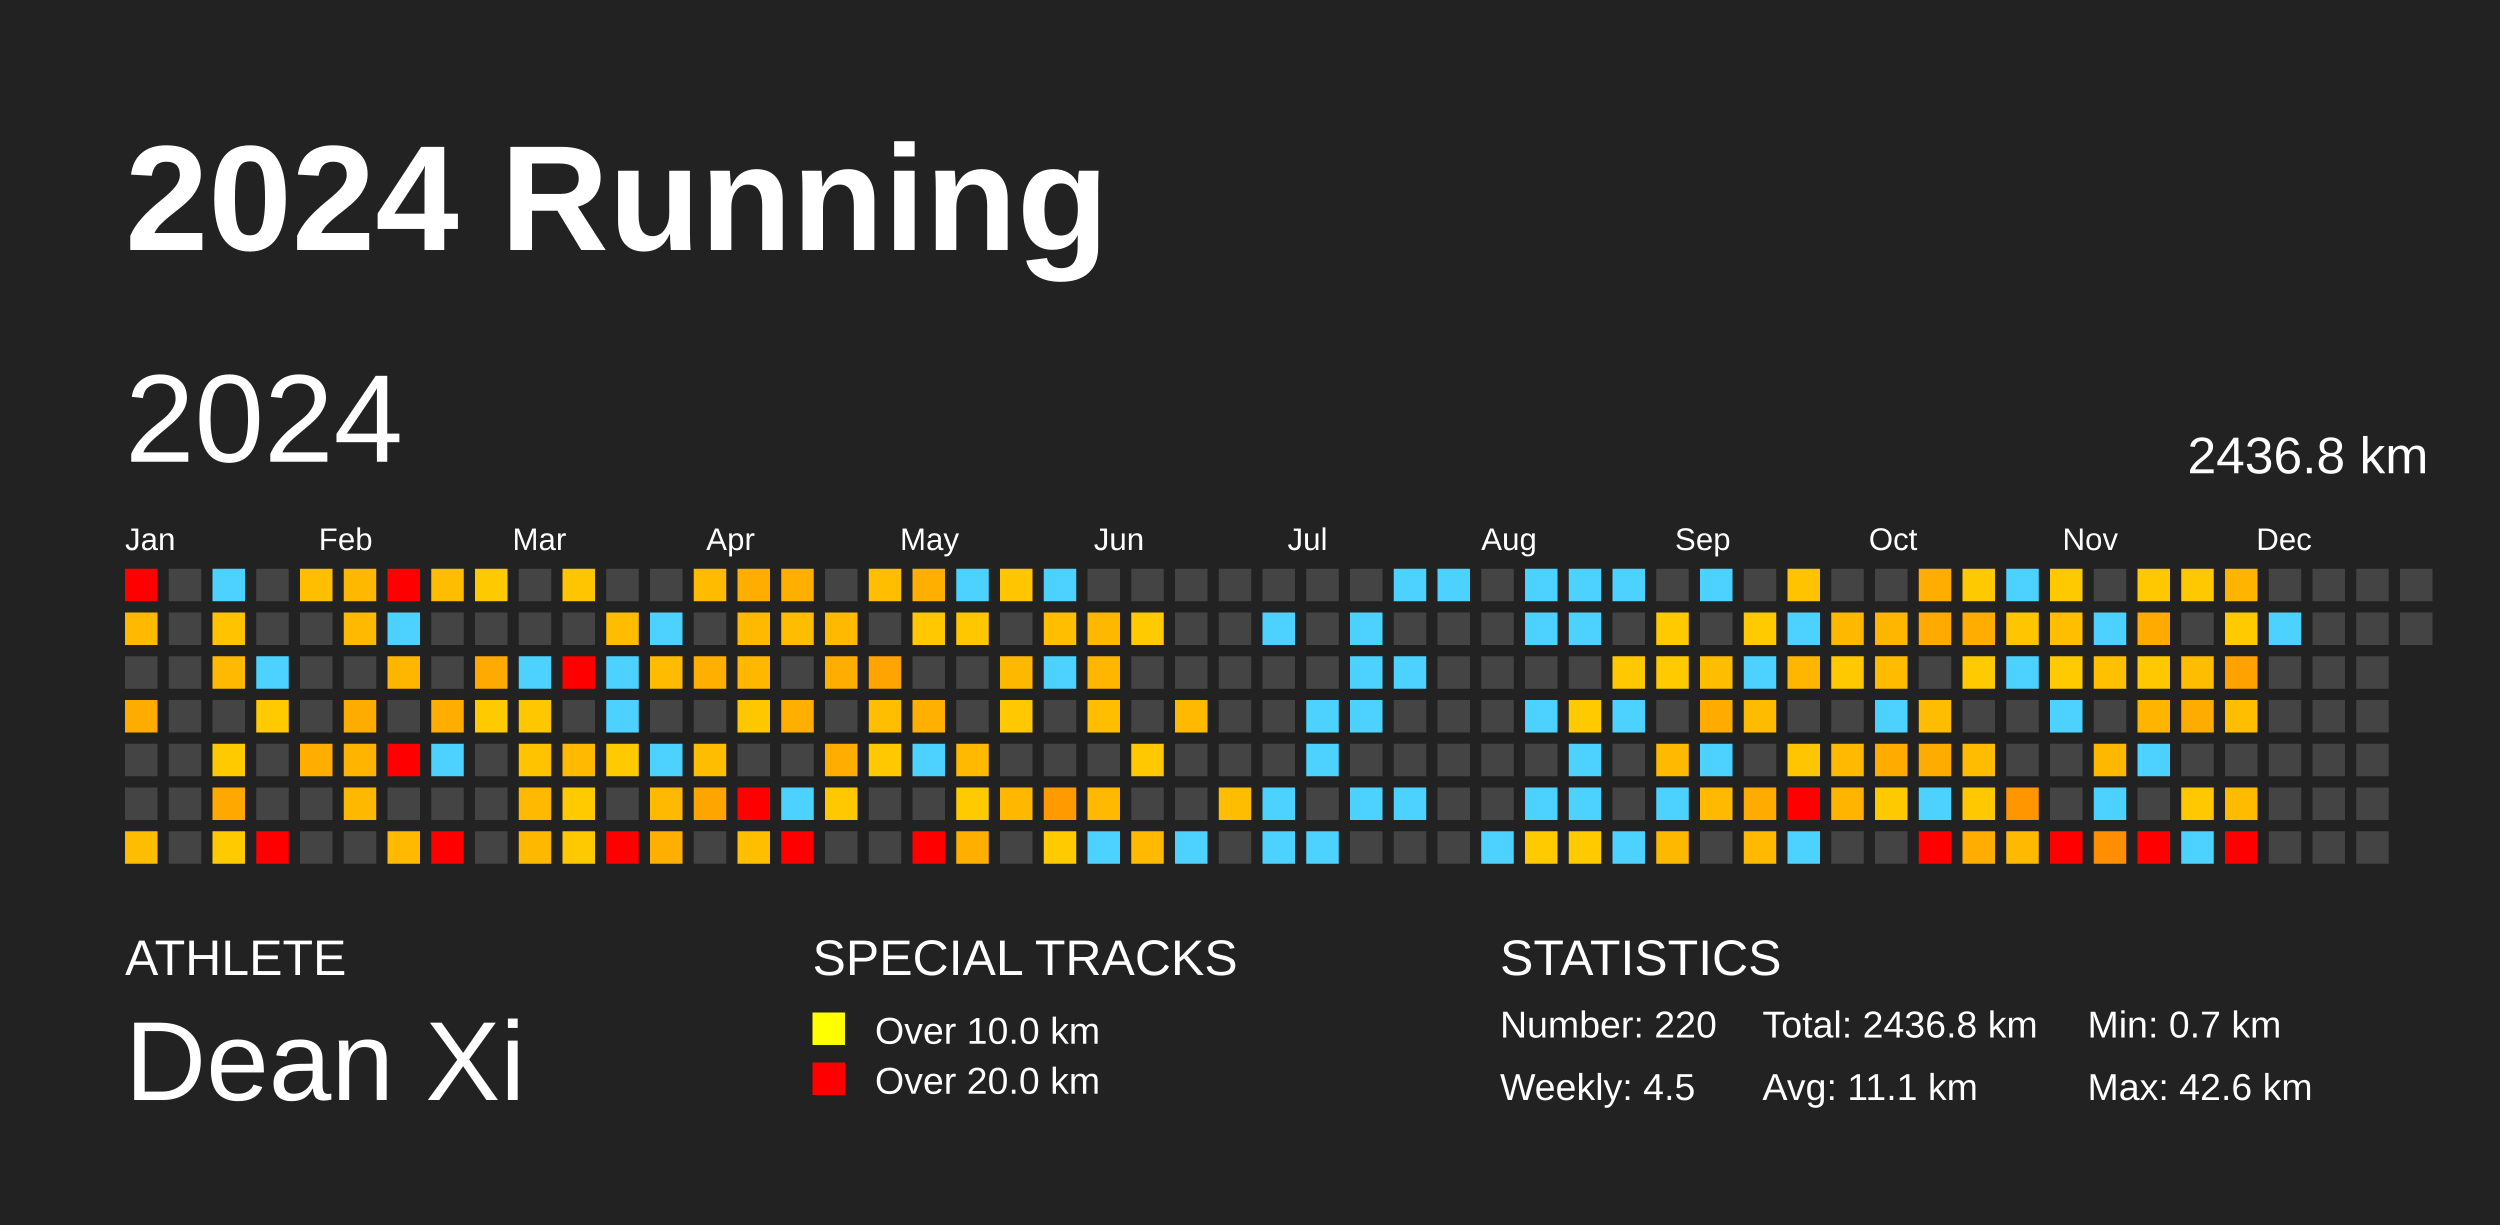
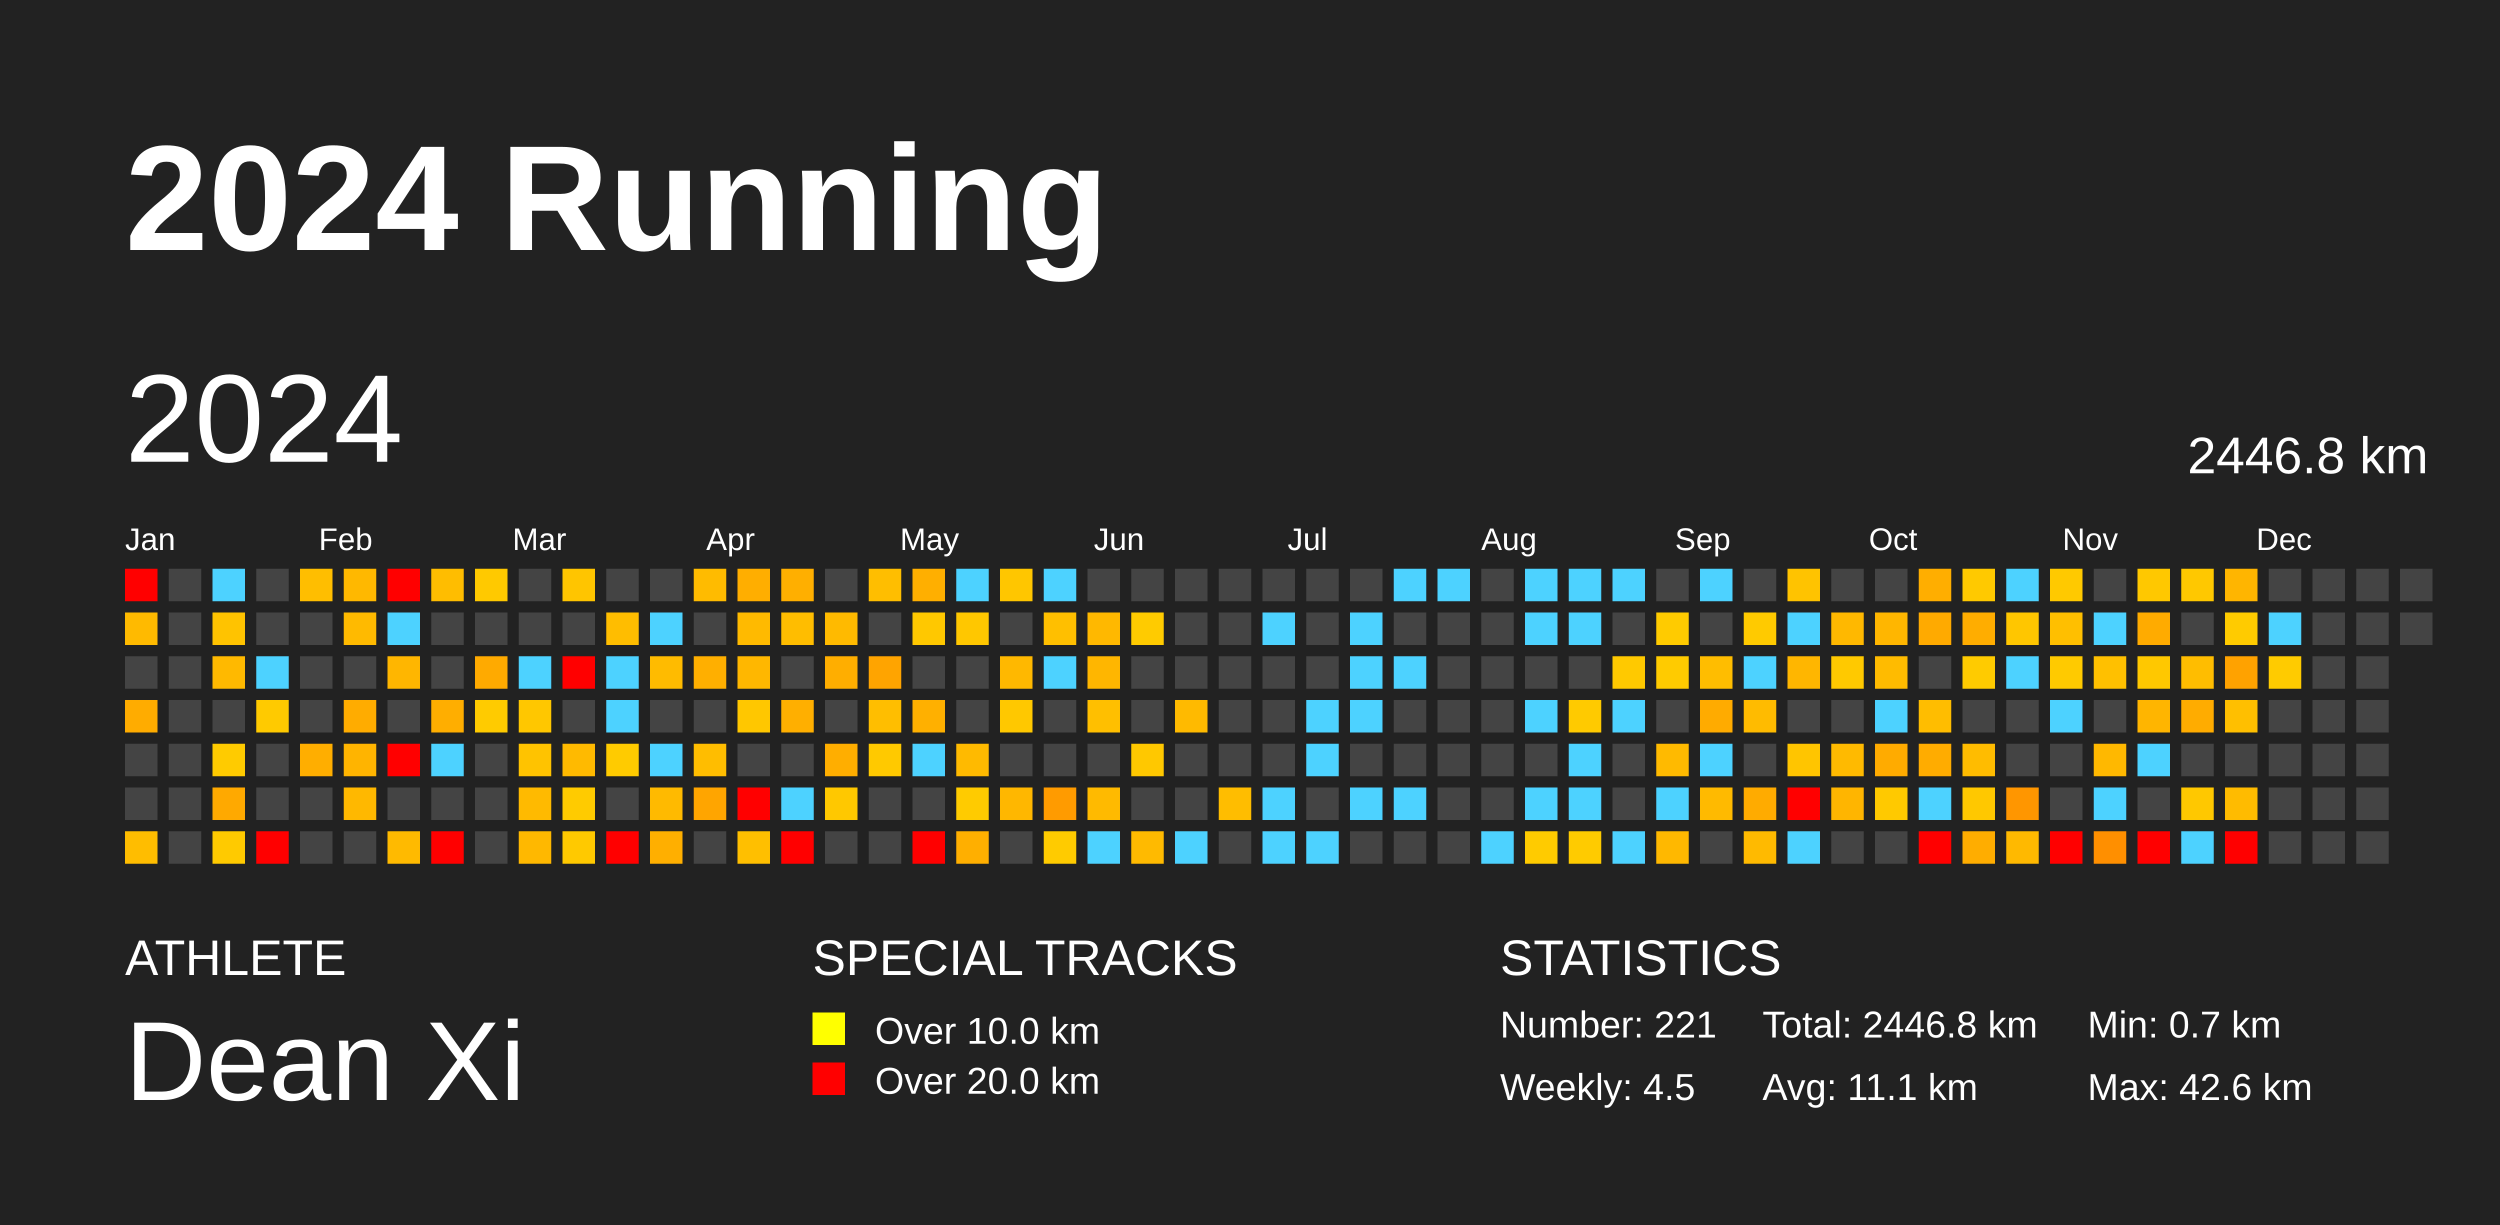
<svg xmlns="http://www.w3.org/2000/svg" baseProfile="full" height="98mm" version="1.1" viewBox="0,0,200,98" width="200mm">
  <defs />
  <rect fill="#222222" height="98" width="200" x="0" y="0" />
  <text fill="#FFFFFF" style="font-size:12px; font-family:Arial; font-weight:bold;" x="10" y="20">2024 Running</text>
  <text fill="#FFFFFF" style="font-size:4px; font-family:Arial" x="10" y="78">ATHLETE</text>
  <text fill="#FFFFFF" style="font-size:9px; font-family:Arial" x="10" y="88">Dean Xi</text>
  <text fill="#FFFFFF" style="font-size:4px; font-family:Arial" x="65" y="78">SPECIAL TRACKS</text>
  <rect fill="yellow" height="2.6" width="2.6" x="65" y="81" />
  <text fill="#FFFFFF" style="font-size:3px; font-family:Arial" x="70" y="83.5">Over 10.0 km</text>
  <rect fill="red" height="2.6" width="2.6" x="65" y="85" />
  <text fill="#FFFFFF" style="font-size:3px; font-family:Arial" x="70" y="87.5">Over 20.0 km</text>
  <text fill="#FFFFFF" style="font-size:4px; font-family:Arial" x="120" y="78">STATISTICS</text>
-   <text fill="#FFFFFF" style="font-size:3px; font-family:Arial" x="120" y="83">Number: 220</text>
+   <text fill="#FFFFFF" style="font-size:3px; font-family:Arial" x="120" y="83">Number: 221</text>
  <text fill="#FFFFFF" style="font-size:3px; font-family:Arial" x="120" y="88">Weekly: 4.5</text>
-   <text fill="#FFFFFF" style="font-size:3px; font-family:Arial" x="141" y="83">Total: 2436.8 km</text>
+   <text fill="#FFFFFF" style="font-size:3px; font-family:Arial" x="141" y="83">Total: 2446.8 km</text>
  <text fill="#FFFFFF" style="font-size:3px; font-family:Arial" x="141" y="88">Avg: 11.1 km</text>
  <text fill="#FFFFFF" style="font-size:3px; font-family:Arial" x="167" y="83">Min: 0.7 km</text>
  <text fill="#FFFFFF" style="font-size:3px; font-family:Arial" x="167" y="88">Max: 42.6 km</text>
  <text dominant-baseline="hanging" fill="#FFFFFF" style="font-size:10.0px; font-family:Arial;" x="10" y="30">2024</text>
-   <text dominant-baseline="hanging" fill="#FFFFFF" style="font-size:4.125px; font-family:Arial;" x="175" y="35">2436.8 km</text>
+   <text dominant-baseline="hanging" fill="#FFFFFF" style="font-size:4.125px; font-family:Arial;" x="175" y="35">2446.8 km</text>
  <text fill="#FFFFFF" style="font-size:2.5px; font-family:Arial" x="10.0" y="44">Jan</text>
  <text fill="#FFFFFF" style="font-size:2.5px; font-family:Arial" x="25.5" y="44">Feb</text>
  <text fill="#FFFFFF" style="font-size:2.5px; font-family:Arial" x="41.0" y="44">Mar</text>
  <text fill="#FFFFFF" style="font-size:2.5px; font-family:Arial" x="56.5" y="44">Apr</text>
  <text fill="#FFFFFF" style="font-size:2.5px; font-family:Arial" x="72.0" y="44">May</text>
  <text fill="#FFFFFF" style="font-size:2.5px; font-family:Arial" x="87.5" y="44">Jun</text>
  <text fill="#FFFFFF" style="font-size:2.5px; font-family:Arial" x="103.0" y="44">Jul</text>
  <text fill="#FFFFFF" style="font-size:2.5px; font-family:Arial" x="118.5" y="44">Aug</text>
  <text fill="#FFFFFF" style="font-size:2.5px; font-family:Arial" x="134.0" y="44">Sep</text>
  <text fill="#FFFFFF" style="font-size:2.5px; font-family:Arial" x="149.5" y="44">Oct</text>
  <text fill="#FFFFFF" style="font-size:2.5px; font-family:Arial" x="165.0" y="44">Nov</text>
  <text fill="#FFFFFF" style="font-size:2.5px; font-family:Arial" x="180.5" y="44">Dec</text>
  <rect fill="red" height="2.6" width="2.6" x="10.0" y="45.5" />
  <rect fill="#ffba00" height="2.6" width="2.6" x="10.0" y="49.0" />
  <rect fill="#444444" height="2.6" width="2.6" x="10.0" y="52.5" />
  <rect fill="#ffac00" height="2.6" width="2.6" x="10.0" y="56.0" />
  <rect fill="#444444" height="2.6" width="2.6" x="10.0" y="59.5" />
  <rect fill="#444444" height="2.6" width="2.6" x="10.0" y="63.0" />
  <rect fill="#ffbd00" height="2.6" width="2.6" x="10.0" y="66.5" />
  <rect fill="#444444" height="2.6" width="2.6" x="13.5" y="45.5" />
  <rect fill="#444444" height="2.6" width="2.6" x="13.5" y="49.0" />
  <rect fill="#444444" height="2.6" width="2.6" x="13.5" y="52.5" />
  <rect fill="#444444" height="2.6" width="2.6" x="13.5" y="56.0" />
  <rect fill="#444444" height="2.6" width="2.6" x="13.5" y="59.5" />
  <rect fill="#444444" height="2.6" width="2.6" x="13.5" y="63.0" />
  <rect fill="#444444" height="2.6" width="2.6" x="13.5" y="66.5" />
  <rect fill="#4dd2ff" height="2.6" width="2.6" x="17.0" y="45.5" />
  <rect fill="#ffc300" height="2.6" width="2.6" x="17.0" y="49.0" />
  <rect fill="#ffb900" height="2.6" width="2.6" x="17.0" y="52.5" />
  <rect fill="#444444" height="2.6" width="2.6" x="17.0" y="56.0" />
  <rect fill="#ffcb00" height="2.6" width="2.6" x="17.0" y="59.5" />
  <rect fill="#ffa900" height="2.6" width="2.6" x="17.0" y="63.0" />
  <rect fill="#ffca00" height="2.6" width="2.6" x="17.0" y="66.5" />
  <rect fill="#444444" height="2.6" width="2.6" x="20.5" y="45.5" />
  <rect fill="#444444" height="2.6" width="2.6" x="20.5" y="49.0" />
  <rect fill="#4dd2ff" height="2.6" width="2.6" x="20.5" y="52.5" />
  <rect fill="#ffca00" height="2.6" width="2.6" x="20.5" y="56.0" />
  <rect fill="#444444" height="2.6" width="2.6" x="20.5" y="59.5" />
  <rect fill="#444444" height="2.6" width="2.6" x="20.5" y="63.0" />
  <rect fill="red" height="2.6" width="2.6" x="20.5" y="66.5" />
  <rect fill="#ffbe00" height="2.6" width="2.6" x="24.0" y="45.5" />
  <rect fill="#444444" height="2.6" width="2.6" x="24.0" y="49.0" />
  <rect fill="#444444" height="2.6" width="2.6" x="24.0" y="52.5" />
  <rect fill="#444444" height="2.6" width="2.6" x="24.0" y="56.0" />
  <rect fill="#ffae00" height="2.6" width="2.6" x="24.0" y="59.5" />
  <rect fill="#444444" height="2.6" width="2.6" x="24.0" y="63.0" />
  <rect fill="#444444" height="2.6" width="2.6" x="24.0" y="66.5" />
  <rect fill="#ffb800" height="2.6" width="2.6" x="27.5" y="45.5" />
  <rect fill="#ffba00" height="2.6" width="2.6" x="27.5" y="49.0" />
  <rect fill="#444444" height="2.6" width="2.6" x="27.5" y="52.5" />
  <rect fill="#ffac00" height="2.6" width="2.6" x="27.5" y="56.0" />
  <rect fill="#ffb400" height="2.6" width="2.6" x="27.5" y="59.5" />
  <rect fill="#ffb800" height="2.6" width="2.6" x="27.5" y="63.0" />
  <rect fill="#444444" height="2.6" width="2.6" x="27.5" y="66.5" />
  <rect fill="red" height="2.6" width="2.6" x="31.0" y="45.5" />
  <rect fill="#4dd2ff" height="2.6" width="2.6" x="31.0" y="49.0" />
  <rect fill="#ffb600" height="2.6" width="2.6" x="31.0" y="52.5" />
  <rect fill="#444444" height="2.6" width="2.6" x="31.0" y="56.0" />
  <rect fill="red" height="2.6" width="2.6" x="31.0" y="59.5" />
  <rect fill="#444444" height="2.6" width="2.6" x="31.0" y="63.0" />
  <rect fill="#ffba00" height="2.6" width="2.6" x="31.0" y="66.5" />
  <rect fill="#ffbd00" height="2.6" width="2.6" x="34.5" y="45.5" />
  <rect fill="#444444" height="2.6" width="2.6" x="34.5" y="49.0" />
  <rect fill="#444444" height="2.6" width="2.6" x="34.5" y="52.5" />
  <rect fill="#ffae00" height="2.6" width="2.6" x="34.5" y="56.0" />
  <rect fill="#4dd2ff" height="2.6" width="2.6" x="34.5" y="59.5" />
  <rect fill="#444444" height="2.6" width="2.6" x="34.5" y="63.0" />
  <rect fill="red" height="2.6" width="2.6" x="34.5" y="66.5" />
  <rect fill="#ffc900" height="2.6" width="2.6" x="38.0" y="45.5" />
  <rect fill="#444444" height="2.6" width="2.6" x="38.0" y="49.0" />
  <rect fill="#ffaa00" height="2.6" width="2.6" x="38.0" y="52.5" />
  <rect fill="#ffcb00" height="2.6" width="2.6" x="38.0" y="56.0" />
  <rect fill="#444444" height="2.6" width="2.6" x="38.0" y="59.5" />
  <rect fill="#444444" height="2.6" width="2.6" x="38.0" y="63.0" />
  <rect fill="#444444" height="2.6" width="2.6" x="38.0" y="66.5" />
  <rect fill="#444444" height="2.6" width="2.6" x="41.5" y="45.5" />
  <rect fill="#444444" height="2.6" width="2.6" x="41.5" y="49.0" />
  <rect fill="#4dd2ff" height="2.6" width="2.6" x="41.5" y="52.5" />
  <rect fill="#ffc700" height="2.6" width="2.6" x="41.5" y="56.0" />
  <rect fill="#ffc300" height="2.6" width="2.6" x="41.5" y="59.5" />
  <rect fill="#ffba00" height="2.6" width="2.6" x="41.5" y="63.0" />
  <rect fill="#ffb800" height="2.6" width="2.6" x="41.5" y="66.5" />
  <rect fill="#ffc500" height="2.6" width="2.6" x="45.0" y="45.5" />
  <rect fill="#444444" height="2.6" width="2.6" x="45.0" y="49.0" />
  <rect fill="red" height="2.6" width="2.6" x="45.0" y="52.5" />
  <rect fill="#444444" height="2.6" width="2.6" x="45.0" y="56.0" />
  <rect fill="#ffba00" height="2.6" width="2.6" x="45.0" y="59.5" />
  <rect fill="#ffcb00" height="2.6" width="2.6" x="45.0" y="63.0" />
  <rect fill="#ffc900" height="2.6" width="2.6" x="45.0" y="66.5" />
  <rect fill="#444444" height="2.6" width="2.6" x="48.5" y="45.5" />
  <rect fill="#ffbd00" height="2.6" width="2.6" x="48.5" y="49.0" />
  <rect fill="#4dd2ff" height="2.6" width="2.6" x="48.5" y="52.5" />
  <rect fill="#4dd2ff" height="2.6" width="2.6" x="48.5" y="56.0" />
  <rect fill="#ffcb00" height="2.6" width="2.6" x="48.5" y="59.5" />
  <rect fill="#444444" height="2.6" width="2.6" x="48.5" y="63.0" />
  <rect fill="red" height="2.6" width="2.6" x="48.5" y="66.5" />
  <rect fill="#444444" height="2.6" width="2.6" x="52.0" y="45.5" />
  <rect fill="#4dd2ff" height="2.6" width="2.6" x="52.0" y="49.0" />
  <rect fill="#ffbb00" height="2.6" width="2.6" x="52.0" y="52.5" />
  <rect fill="#444444" height="2.6" width="2.6" x="52.0" y="56.0" />
  <rect fill="#4dd2ff" height="2.6" width="2.6" x="52.0" y="59.5" />
  <rect fill="#ffba00" height="2.6" width="2.6" x="52.0" y="63.0" />
  <rect fill="#ffaf00" height="2.6" width="2.6" x="52.0" y="66.5" />
  <rect fill="#ffbb00" height="2.6" width="2.6" x="55.5" y="45.5" />
  <rect fill="#444444" height="2.6" width="2.6" x="55.5" y="49.0" />
  <rect fill="#ffaf00" height="2.6" width="2.6" x="55.5" y="52.5" />
  <rect fill="#444444" height="2.6" width="2.6" x="55.5" y="56.0" />
  <rect fill="#ffbd00" height="2.6" width="2.6" x="55.5" y="59.5" />
  <rect fill="#ffa500" height="2.6" width="2.6" x="55.5" y="63.0" />
  <rect fill="#444444" height="2.6" width="2.6" x="55.5" y="66.5" />
  <rect fill="#ffae00" height="2.6" width="2.6" x="59.0" y="45.5" />
  <rect fill="#ffba00" height="2.6" width="2.6" x="59.0" y="49.0" />
  <rect fill="#ffb700" height="2.6" width="2.6" x="59.0" y="52.5" />
  <rect fill="#ffc700" height="2.6" width="2.6" x="59.0" y="56.0" />
  <rect fill="#444444" height="2.6" width="2.6" x="59.0" y="59.5" />
  <rect fill="red" height="2.6" width="2.6" x="59.0" y="63.0" />
  <rect fill="#ffbf00" height="2.6" width="2.6" x="59.0" y="66.5" />
  <rect fill="#ffaf00" height="2.6" width="2.6" x="62.5" y="45.5" />
  <rect fill="#ffbd00" height="2.6" width="2.6" x="62.5" y="49.0" />
  <rect fill="#444444" height="2.6" width="2.6" x="62.5" y="52.5" />
  <rect fill="#ffaf00" height="2.6" width="2.6" x="62.5" y="56.0" />
  <rect fill="#444444" height="2.6" width="2.6" x="62.5" y="59.5" />
  <rect fill="#4dd2ff" height="2.6" width="2.6" x="62.5" y="63.0" />
  <rect fill="red" height="2.6" width="2.6" x="62.5" y="66.5" />
  <rect fill="#444444" height="2.6" width="2.6" x="66.0" y="45.5" />
  <rect fill="#ffba00" height="2.6" width="2.6" x="66.0" y="49.0" />
  <rect fill="#ffae00" height="2.6" width="2.6" x="66.0" y="52.5" />
  <rect fill="#444444" height="2.6" width="2.6" x="66.0" y="56.0" />
  <rect fill="#ffae00" height="2.6" width="2.6" x="66.0" y="59.5" />
  <rect fill="#ffc800" height="2.6" width="2.6" x="66.0" y="63.0" />
  <rect fill="#444444" height="2.6" width="2.6" x="66.0" y="66.5" />
  <rect fill="#ffbe00" height="2.6" width="2.6" x="69.5" y="45.5" />
  <rect fill="#444444" height="2.6" width="2.6" x="69.5" y="49.0" />
  <rect fill="#ffa400" height="2.6" width="2.6" x="69.5" y="52.5" />
  <rect fill="#ffbe00" height="2.6" width="2.6" x="69.5" y="56.0" />
  <rect fill="#ffc900" height="2.6" width="2.6" x="69.5" y="59.5" />
  <rect fill="#444444" height="2.6" width="2.6" x="69.5" y="63.0" />
  <rect fill="#444444" height="2.6" width="2.6" x="69.5" y="66.5" />
  <rect fill="#ffaf00" height="2.6" width="2.6" x="73.0" y="45.5" />
  <rect fill="#ffc800" height="2.6" width="2.6" x="73.0" y="49.0" />
  <rect fill="#444444" height="2.6" width="2.6" x="73.0" y="52.5" />
  <rect fill="#ffb000" height="2.6" width="2.6" x="73.0" y="56.0" />
  <rect fill="#4dd2ff" height="2.6" width="2.6" x="73.0" y="59.5" />
  <rect fill="#444444" height="2.6" width="2.6" x="73.0" y="63.0" />
  <rect fill="red" height="2.6" width="2.6" x="73.0" y="66.5" />
  <rect fill="#4dd2ff" height="2.6" width="2.6" x="76.5" y="45.5" />
  <rect fill="#ffc700" height="2.6" width="2.6" x="76.5" y="49.0" />
  <rect fill="#444444" height="2.6" width="2.6" x="76.5" y="52.5" />
  <rect fill="#444444" height="2.6" width="2.6" x="76.5" y="56.0" />
  <rect fill="#ffba00" height="2.6" width="2.6" x="76.5" y="59.5" />
  <rect fill="#ffcb00" height="2.6" width="2.6" x="76.5" y="63.0" />
  <rect fill="#ffaf00" height="2.6" width="2.6" x="76.5" y="66.5" />
  <rect fill="#ffc600" height="2.6" width="2.6" x="80.0" y="45.5" />
  <rect fill="#444444" height="2.6" width="2.6" x="80.0" y="49.0" />
  <rect fill="#ffb800" height="2.6" width="2.6" x="80.0" y="52.5" />
  <rect fill="#ffc800" height="2.6" width="2.6" x="80.0" y="56.0" />
  <rect fill="#444444" height="2.6" width="2.6" x="80.0" y="59.5" />
  <rect fill="#ffb700" height="2.6" width="2.6" x="80.0" y="63.0" />
  <rect fill="#444444" height="2.6" width="2.6" x="80.0" y="66.5" />
  <rect fill="#4dd2ff" height="2.6" width="2.6" x="83.5" y="45.5" />
  <rect fill="#ffbf00" height="2.6" width="2.6" x="83.5" y="49.0" />
  <rect fill="#4dd2ff" height="2.6" width="2.6" x="83.5" y="52.5" />
  <rect fill="#444444" height="2.6" width="2.6" x="83.5" y="56.0" />
  <rect fill="#444444" height="2.6" width="2.6" x="83.5" y="59.5" />
  <rect fill="#ff9b00" height="2.6" width="2.6" x="83.5" y="63.0" />
  <rect fill="#ffcb00" height="2.6" width="2.6" x="83.5" y="66.5" />
  <rect fill="#444444" height="2.6" width="2.6" x="87.0" y="45.5" />
  <rect fill="#ffb800" height="2.6" width="2.6" x="87.0" y="49.0" />
  <rect fill="#ffb600" height="2.6" width="2.6" x="87.0" y="52.5" />
  <rect fill="#ffbf00" height="2.6" width="2.6" x="87.0" y="56.0" />
  <rect fill="#444444" height="2.6" width="2.6" x="87.0" y="59.5" />
  <rect fill="#ffba00" height="2.6" width="2.6" x="87.0" y="63.0" />
  <rect fill="#4dd2ff" height="2.6" width="2.6" x="87.0" y="66.5" />
  <rect fill="#444444" height="2.6" width="2.6" x="90.5" y="45.5" />
  <rect fill="#ffcb00" height="2.6" width="2.6" x="90.5" y="49.0" />
  <rect fill="#444444" height="2.6" width="2.6" x="90.5" y="52.5" />
  <rect fill="#444444" height="2.6" width="2.6" x="90.5" y="56.0" />
  <rect fill="#ffc800" height="2.6" width="2.6" x="90.5" y="59.5" />
  <rect fill="#444444" height="2.6" width="2.6" x="90.5" y="63.0" />
  <rect fill="#ffba00" height="2.6" width="2.6" x="90.5" y="66.5" />
  <rect fill="#444444" height="2.6" width="2.6" x="94.0" y="45.5" />
  <rect fill="#444444" height="2.6" width="2.6" x="94.0" y="49.0" />
  <rect fill="#444444" height="2.6" width="2.6" x="94.0" y="52.5" />
  <rect fill="#ffba00" height="2.6" width="2.6" x="94.0" y="56.0" />
  <rect fill="#444444" height="2.6" width="2.6" x="94.0" y="59.5" />
  <rect fill="#444444" height="2.6" width="2.6" x="94.0" y="63.0" />
  <rect fill="#4dd2ff" height="2.6" width="2.6" x="94.0" y="66.5" />
  <rect fill="#444444" height="2.6" width="2.6" x="97.5" y="45.5" />
  <rect fill="#444444" height="2.6" width="2.6" x="97.5" y="49.0" />
  <rect fill="#444444" height="2.6" width="2.6" x="97.5" y="52.5" />
  <rect fill="#444444" height="2.6" width="2.6" x="97.5" y="56.0" />
  <rect fill="#444444" height="2.6" width="2.6" x="97.5" y="59.5" />
  <rect fill="#ffbd00" height="2.6" width="2.6" x="97.5" y="63.0" />
  <rect fill="#444444" height="2.6" width="2.6" x="97.5" y="66.5" />
  <rect fill="#444444" height="2.6" width="2.6" x="101.0" y="45.5" />
  <rect fill="#4dd2ff" height="2.6" width="2.6" x="101.0" y="49.0" />
  <rect fill="#444444" height="2.6" width="2.6" x="101.0" y="52.5" />
  <rect fill="#444444" height="2.6" width="2.6" x="101.0" y="56.0" />
  <rect fill="#444444" height="2.6" width="2.6" x="101.0" y="59.5" />
  <rect fill="#4dd2ff" height="2.6" width="2.6" x="101.0" y="63.0" />
  <rect fill="#4dd2ff" height="2.6" width="2.6" x="101.0" y="66.5" />
  <rect fill="#444444" height="2.6" width="2.6" x="104.5" y="45.5" />
  <rect fill="#444444" height="2.6" width="2.6" x="104.5" y="49.0" />
  <rect fill="#444444" height="2.6" width="2.6" x="104.5" y="52.5" />
  <rect fill="#4dd2ff" height="2.6" width="2.6" x="104.5" y="56.0" />
  <rect fill="#4dd2ff" height="2.6" width="2.6" x="104.5" y="59.5" />
  <rect fill="#444444" height="2.6" width="2.6" x="104.5" y="63.0" />
  <rect fill="#4dd2ff" height="2.6" width="2.6" x="104.5" y="66.5" />
  <rect fill="#444444" height="2.6" width="2.6" x="108.0" y="45.5" />
  <rect fill="#4dd2ff" height="2.6" width="2.6" x="108.0" y="49.0" />
  <rect fill="#4dd2ff" height="2.6" width="2.6" x="108.0" y="52.5" />
  <rect fill="#4dd2ff" height="2.6" width="2.6" x="108.0" y="56.0" />
  <rect fill="#444444" height="2.6" width="2.6" x="108.0" y="59.5" />
  <rect fill="#4dd2ff" height="2.6" width="2.6" x="108.0" y="63.0" />
  <rect fill="#444444" height="2.6" width="2.6" x="108.0" y="66.5" />
  <rect fill="#4dd2ff" height="2.6" width="2.6" x="111.5" y="45.5" />
  <rect fill="#444444" height="2.6" width="2.6" x="111.5" y="49.0" />
  <rect fill="#4dd2ff" height="2.6" width="2.6" x="111.5" y="52.5" />
  <rect fill="#444444" height="2.6" width="2.6" x="111.5" y="56.0" />
  <rect fill="#444444" height="2.6" width="2.6" x="111.5" y="59.5" />
  <rect fill="#4dd2ff" height="2.6" width="2.6" x="111.5" y="63.0" />
  <rect fill="#444444" height="2.6" width="2.6" x="111.5" y="66.5" />
  <rect fill="#4dd2ff" height="2.6" width="2.6" x="115.0" y="45.5" />
  <rect fill="#444444" height="2.6" width="2.6" x="115.0" y="49.0" />
  <rect fill="#444444" height="2.6" width="2.6" x="115.0" y="52.5" />
  <rect fill="#444444" height="2.6" width="2.6" x="115.0" y="56.0" />
  <rect fill="#444444" height="2.6" width="2.6" x="115.0" y="59.5" />
  <rect fill="#444444" height="2.6" width="2.6" x="115.0" y="63.0" />
  <rect fill="#444444" height="2.6" width="2.6" x="115.0" y="66.5" />
  <rect fill="#444444" height="2.6" width="2.6" x="118.5" y="45.5" />
  <rect fill="#444444" height="2.6" width="2.6" x="118.5" y="49.0" />
  <rect fill="#444444" height="2.6" width="2.6" x="118.5" y="52.5" />
  <rect fill="#444444" height="2.6" width="2.6" x="118.5" y="56.0" />
  <rect fill="#444444" height="2.6" width="2.6" x="118.5" y="59.5" />
  <rect fill="#444444" height="2.6" width="2.6" x="118.5" y="63.0" />
  <rect fill="#4dd2ff" height="2.6" width="2.6" x="118.5" y="66.5" />
  <rect fill="#4dd2ff" height="2.6" width="2.6" x="122.0" y="45.5" />
  <rect fill="#4dd2ff" height="2.6" width="2.6" x="122.0" y="49.0" />
  <rect fill="#444444" height="2.6" width="2.6" x="122.0" y="52.5" />
  <rect fill="#4dd2ff" height="2.6" width="2.6" x="122.0" y="56.0" />
  <rect fill="#444444" height="2.6" width="2.6" x="122.0" y="59.5" />
  <rect fill="#4dd2ff" height="2.6" width="2.6" x="122.0" y="63.0" />
  <rect fill="#ffcb00" height="2.6" width="2.6" x="122.0" y="66.5" />
  <rect fill="#4dd2ff" height="2.6" width="2.6" x="125.5" y="45.5" />
  <rect fill="#4dd2ff" height="2.6" width="2.6" x="125.5" y="49.0" />
  <rect fill="#444444" height="2.6" width="2.6" x="125.5" y="52.5" />
  <rect fill="#ffca00" height="2.6" width="2.6" x="125.5" y="56.0" />
  <rect fill="#4dd2ff" height="2.6" width="2.6" x="125.5" y="59.5" />
  <rect fill="#4dd2ff" height="2.6" width="2.6" x="125.5" y="63.0" />
  <rect fill="#ffcb00" height="2.6" width="2.6" x="125.5" y="66.5" />
  <rect fill="#4dd2ff" height="2.6" width="2.6" x="129.0" y="45.5" />
  <rect fill="#444444" height="2.6" width="2.6" x="129.0" y="49.0" />
  <rect fill="#ffc900" height="2.6" width="2.6" x="129.0" y="52.5" />
  <rect fill="#4dd2ff" height="2.6" width="2.6" x="129.0" y="56.0" />
  <rect fill="#444444" height="2.6" width="2.6" x="129.0" y="59.5" />
  <rect fill="#444444" height="2.6" width="2.6" x="129.0" y="63.0" />
  <rect fill="#4dd2ff" height="2.6" width="2.6" x="129.0" y="66.5" />
  <rect fill="#444444" height="2.6" width="2.6" x="132.5" y="45.5" />
  <rect fill="#ffcb00" height="2.6" width="2.6" x="132.5" y="49.0" />
  <rect fill="#ffcb00" height="2.6" width="2.6" x="132.5" y="52.5" />
  <rect fill="#444444" height="2.6" width="2.6" x="132.5" y="56.0" />
  <rect fill="#ffba00" height="2.6" width="2.6" x="132.5" y="59.5" />
  <rect fill="#4dd2ff" height="2.6" width="2.6" x="132.5" y="63.0" />
  <rect fill="#ffb800" height="2.6" width="2.6" x="132.5" y="66.5" />
  <rect fill="#4dd2ff" height="2.6" width="2.6" x="136.0" y="45.5" />
  <rect fill="#444444" height="2.6" width="2.6" x="136.0" y="49.0" />
  <rect fill="#ffbd00" height="2.6" width="2.6" x="136.0" y="52.5" />
  <rect fill="#ffab00" height="2.6" width="2.6" x="136.0" y="56.0" />
  <rect fill="#4dd2ff" height="2.6" width="2.6" x="136.0" y="59.5" />
  <rect fill="#ffba00" height="2.6" width="2.6" x="136.0" y="63.0" />
  <rect fill="#444444" height="2.6" width="2.6" x="136.0" y="66.5" />
  <rect fill="#444444" height="2.6" width="2.6" x="139.5" y="45.5" />
  <rect fill="#ffca00" height="2.6" width="2.6" x="139.5" y="49.0" />
  <rect fill="#4dd2ff" height="2.6" width="2.6" x="139.5" y="52.5" />
  <rect fill="#ffbb00" height="2.6" width="2.6" x="139.5" y="56.0" />
  <rect fill="#444444" height="2.6" width="2.6" x="139.5" y="59.5" />
  <rect fill="#ffab00" height="2.6" width="2.6" x="139.5" y="63.0" />
  <rect fill="#ffba00" height="2.6" width="2.6" x="139.5" y="66.5" />
  <rect fill="#ffc300" height="2.6" width="2.6" x="143.0" y="45.5" />
  <rect fill="#4dd2ff" height="2.6" width="2.6" x="143.0" y="49.0" />
  <rect fill="#ffb600" height="2.6" width="2.6" x="143.0" y="52.5" />
  <rect fill="#444444" height="2.6" width="2.6" x="143.0" y="56.0" />
  <rect fill="#ffc500" height="2.6" width="2.6" x="143.0" y="59.5" />
  <rect fill="red" height="2.6" width="2.6" x="143.0" y="63.0" />
  <rect fill="#4dd2ff" height="2.6" width="2.6" x="143.0" y="66.5" />
  <rect fill="#444444" height="2.6" width="2.6" x="146.5" y="45.5" />
  <rect fill="#ffb800" height="2.6" width="2.6" x="146.5" y="49.0" />
  <rect fill="#ffc900" height="2.6" width="2.6" x="146.5" y="52.5" />
  <rect fill="#444444" height="2.6" width="2.6" x="146.5" y="56.0" />
  <rect fill="#ffba00" height="2.6" width="2.6" x="146.5" y="59.5" />
  <rect fill="#ffb500" height="2.6" width="2.6" x="146.5" y="63.0" />
  <rect fill="#444444" height="2.6" width="2.6" x="146.5" y="66.5" />
  <rect fill="#444444" height="2.6" width="2.6" x="150.0" y="45.5" />
  <rect fill="#ffb600" height="2.6" width="2.6" x="150.0" y="49.0" />
  <rect fill="#ffbb00" height="2.6" width="2.6" x="150.0" y="52.5" />
  <rect fill="#4dd2ff" height="2.6" width="2.6" x="150.0" y="56.0" />
  <rect fill="#ffab00" height="2.6" width="2.6" x="150.0" y="59.5" />
  <rect fill="#ffc900" height="2.6" width="2.6" x="150.0" y="63.0" />
  <rect fill="#444444" height="2.6" width="2.6" x="150.0" y="66.5" />
  <rect fill="#ffae00" height="2.6" width="2.6" x="153.5" y="45.5" />
  <rect fill="#ffaa00" height="2.6" width="2.6" x="153.5" y="49.0" />
  <rect fill="#444444" height="2.6" width="2.6" x="153.5" y="52.5" />
  <rect fill="#ffbd00" height="2.6" width="2.6" x="153.5" y="56.0" />
  <rect fill="#ffac00" height="2.6" width="2.6" x="153.5" y="59.5" />
  <rect fill="#4dd2ff" height="2.6" width="2.6" x="153.5" y="63.0" />
  <rect fill="red" height="2.6" width="2.6" x="153.5" y="66.5" />
  <rect fill="#ffc900" height="2.6" width="2.6" x="157.0" y="45.5" />
  <rect fill="#ffad00" height="2.6" width="2.6" x="157.0" y="49.0" />
  <rect fill="#ffcb00" height="2.6" width="2.6" x="157.0" y="52.5" />
  <rect fill="#444444" height="2.6" width="2.6" x="157.0" y="56.0" />
  <rect fill="#ffbc00" height="2.6" width="2.6" x="157.0" y="59.5" />
  <rect fill="#ffc800" height="2.6" width="2.6" x="157.0" y="63.0" />
  <rect fill="#ffad00" height="2.6" width="2.6" x="157.0" y="66.5" />
  <rect fill="#4dd2ff" height="2.6" width="2.6" x="160.5" y="45.5" />
  <rect fill="#ffc600" height="2.6" width="2.6" x="160.5" y="49.0" />
  <rect fill="#4dd2ff" height="2.6" width="2.6" x="160.5" y="52.5" />
  <rect fill="#444444" height="2.6" width="2.6" x="160.5" y="56.0" />
  <rect fill="#444444" height="2.6" width="2.6" x="160.5" y="59.5" />
  <rect fill="#ff9600" height="2.6" width="2.6" x="160.5" y="63.0" />
  <rect fill="#ffb900" height="2.6" width="2.6" x="160.5" y="66.5" />
  <rect fill="#ffc900" height="2.6" width="2.6" x="164.0" y="45.5" />
  <rect fill="#ffbf00" height="2.6" width="2.6" x="164.0" y="49.0" />
  <rect fill="#ffca00" height="2.6" width="2.6" x="164.0" y="52.5" />
  <rect fill="#4dd2ff" height="2.6" width="2.6" x="164.0" y="56.0" />
  <rect fill="#444444" height="2.6" width="2.6" x="164.0" y="59.5" />
  <rect fill="#444444" height="2.6" width="2.6" x="164.0" y="63.0" />
  <rect fill="red" height="2.6" width="2.6" x="164.0" y="66.5" />
  <rect fill="#444444" height="2.6" width="2.6" x="167.5" y="45.5" />
  <rect fill="#4dd2ff" height="2.6" width="2.6" x="167.5" y="49.0" />
  <rect fill="#ffc000" height="2.6" width="2.6" x="167.5" y="52.5" />
  <rect fill="#444444" height="2.6" width="2.6" x="167.5" y="56.0" />
  <rect fill="#ffb800" height="2.6" width="2.6" x="167.5" y="59.5" />
  <rect fill="#4dd2ff" height="2.6" width="2.6" x="167.5" y="63.0" />
  <rect fill="#ff8f00" height="2.6" width="2.6" x="167.5" y="66.5" />
  <rect fill="#ffc800" height="2.6" width="2.6" x="171.0" y="45.5" />
  <rect fill="#ffab00" height="2.6" width="2.6" x="171.0" y="49.0" />
  <rect fill="#ffc800" height="2.6" width="2.6" x="171.0" y="52.5" />
  <rect fill="#ffb500" height="2.6" width="2.6" x="171.0" y="56.0" />
  <rect fill="#4dd2ff" height="2.6" width="2.6" x="171.0" y="59.5" />
  <rect fill="#444444" height="2.6" width="2.6" x="171.0" y="63.0" />
  <rect fill="red" height="2.6" width="2.6" x="171.0" y="66.5" />
  <rect fill="#ffc800" height="2.6" width="2.6" x="174.5" y="45.5" />
  <rect fill="#444444" height="2.6" width="2.6" x="174.5" y="49.0" />
  <rect fill="#ffbd00" height="2.6" width="2.6" x="174.5" y="52.5" />
  <rect fill="#ffac00" height="2.6" width="2.6" x="174.5" y="56.0" />
  <rect fill="#444444" height="2.6" width="2.6" x="174.5" y="59.5" />
  <rect fill="#ffc800" height="2.6" width="2.6" x="174.5" y="63.0" />
  <rect fill="#4dd2ff" height="2.6" width="2.6" x="174.5" y="66.5" />
  <rect fill="#ffb500" height="2.6" width="2.6" x="178.0" y="45.5" />
  <rect fill="#ffcb00" height="2.6" width="2.6" x="178.0" y="49.0" />
  <rect fill="#ffa200" height="2.6" width="2.6" x="178.0" y="52.5" />
  <rect fill="#ffbf00" height="2.6" width="2.6" x="178.0" y="56.0" />
  <rect fill="#444444" height="2.6" width="2.6" x="178.0" y="59.5" />
  <rect fill="#ffbb00" height="2.6" width="2.6" x="178.0" y="63.0" />
  <rect fill="red" height="2.6" width="2.6" x="178.0" y="66.5" />
  <rect fill="#444444" height="2.6" width="2.6" x="181.5" y="45.5" />
  <rect fill="#4dd2ff" height="2.6" width="2.6" x="181.5" y="49.0" />
-   <rect fill="#444444" height="2.6" width="2.6" x="181.5" y="52.5" />
+   <rect fill="#ffcb00" height="2.6" width="2.6" x="181.5" y="52.5" />
  <rect fill="#444444" height="2.6" width="2.6" x="181.5" y="56.0" />
  <rect fill="#444444" height="2.6" width="2.6" x="181.5" y="59.5" />
  <rect fill="#444444" height="2.6" width="2.6" x="181.5" y="63.0" />
  <rect fill="#444444" height="2.6" width="2.6" x="181.5" y="66.5" />
  <rect fill="#444444" height="2.6" width="2.6" x="185.0" y="45.5" />
  <rect fill="#444444" height="2.6" width="2.6" x="185.0" y="49.0" />
  <rect fill="#444444" height="2.6" width="2.6" x="185.0" y="52.5" />
  <rect fill="#444444" height="2.6" width="2.6" x="185.0" y="56.0" />
  <rect fill="#444444" height="2.6" width="2.6" x="185.0" y="59.5" />
  <rect fill="#444444" height="2.6" width="2.6" x="185.0" y="63.0" />
  <rect fill="#444444" height="2.6" width="2.6" x="185.0" y="66.5" />
  <rect fill="#444444" height="2.6" width="2.6" x="188.5" y="45.5" />
  <rect fill="#444444" height="2.6" width="2.6" x="188.5" y="49.0" />
  <rect fill="#444444" height="2.6" width="2.6" x="188.5" y="52.5" />
  <rect fill="#444444" height="2.6" width="2.6" x="188.5" y="56.0" />
  <rect fill="#444444" height="2.6" width="2.6" x="188.5" y="59.5" />
  <rect fill="#444444" height="2.6" width="2.6" x="188.5" y="63.0" />
  <rect fill="#444444" height="2.6" width="2.6" x="188.5" y="66.5" />
  <rect fill="#444444" height="2.6" width="2.6" x="192.0" y="45.5" />
  <rect fill="#444444" height="2.6" width="2.6" x="192.0" y="49.0" />
</svg>
